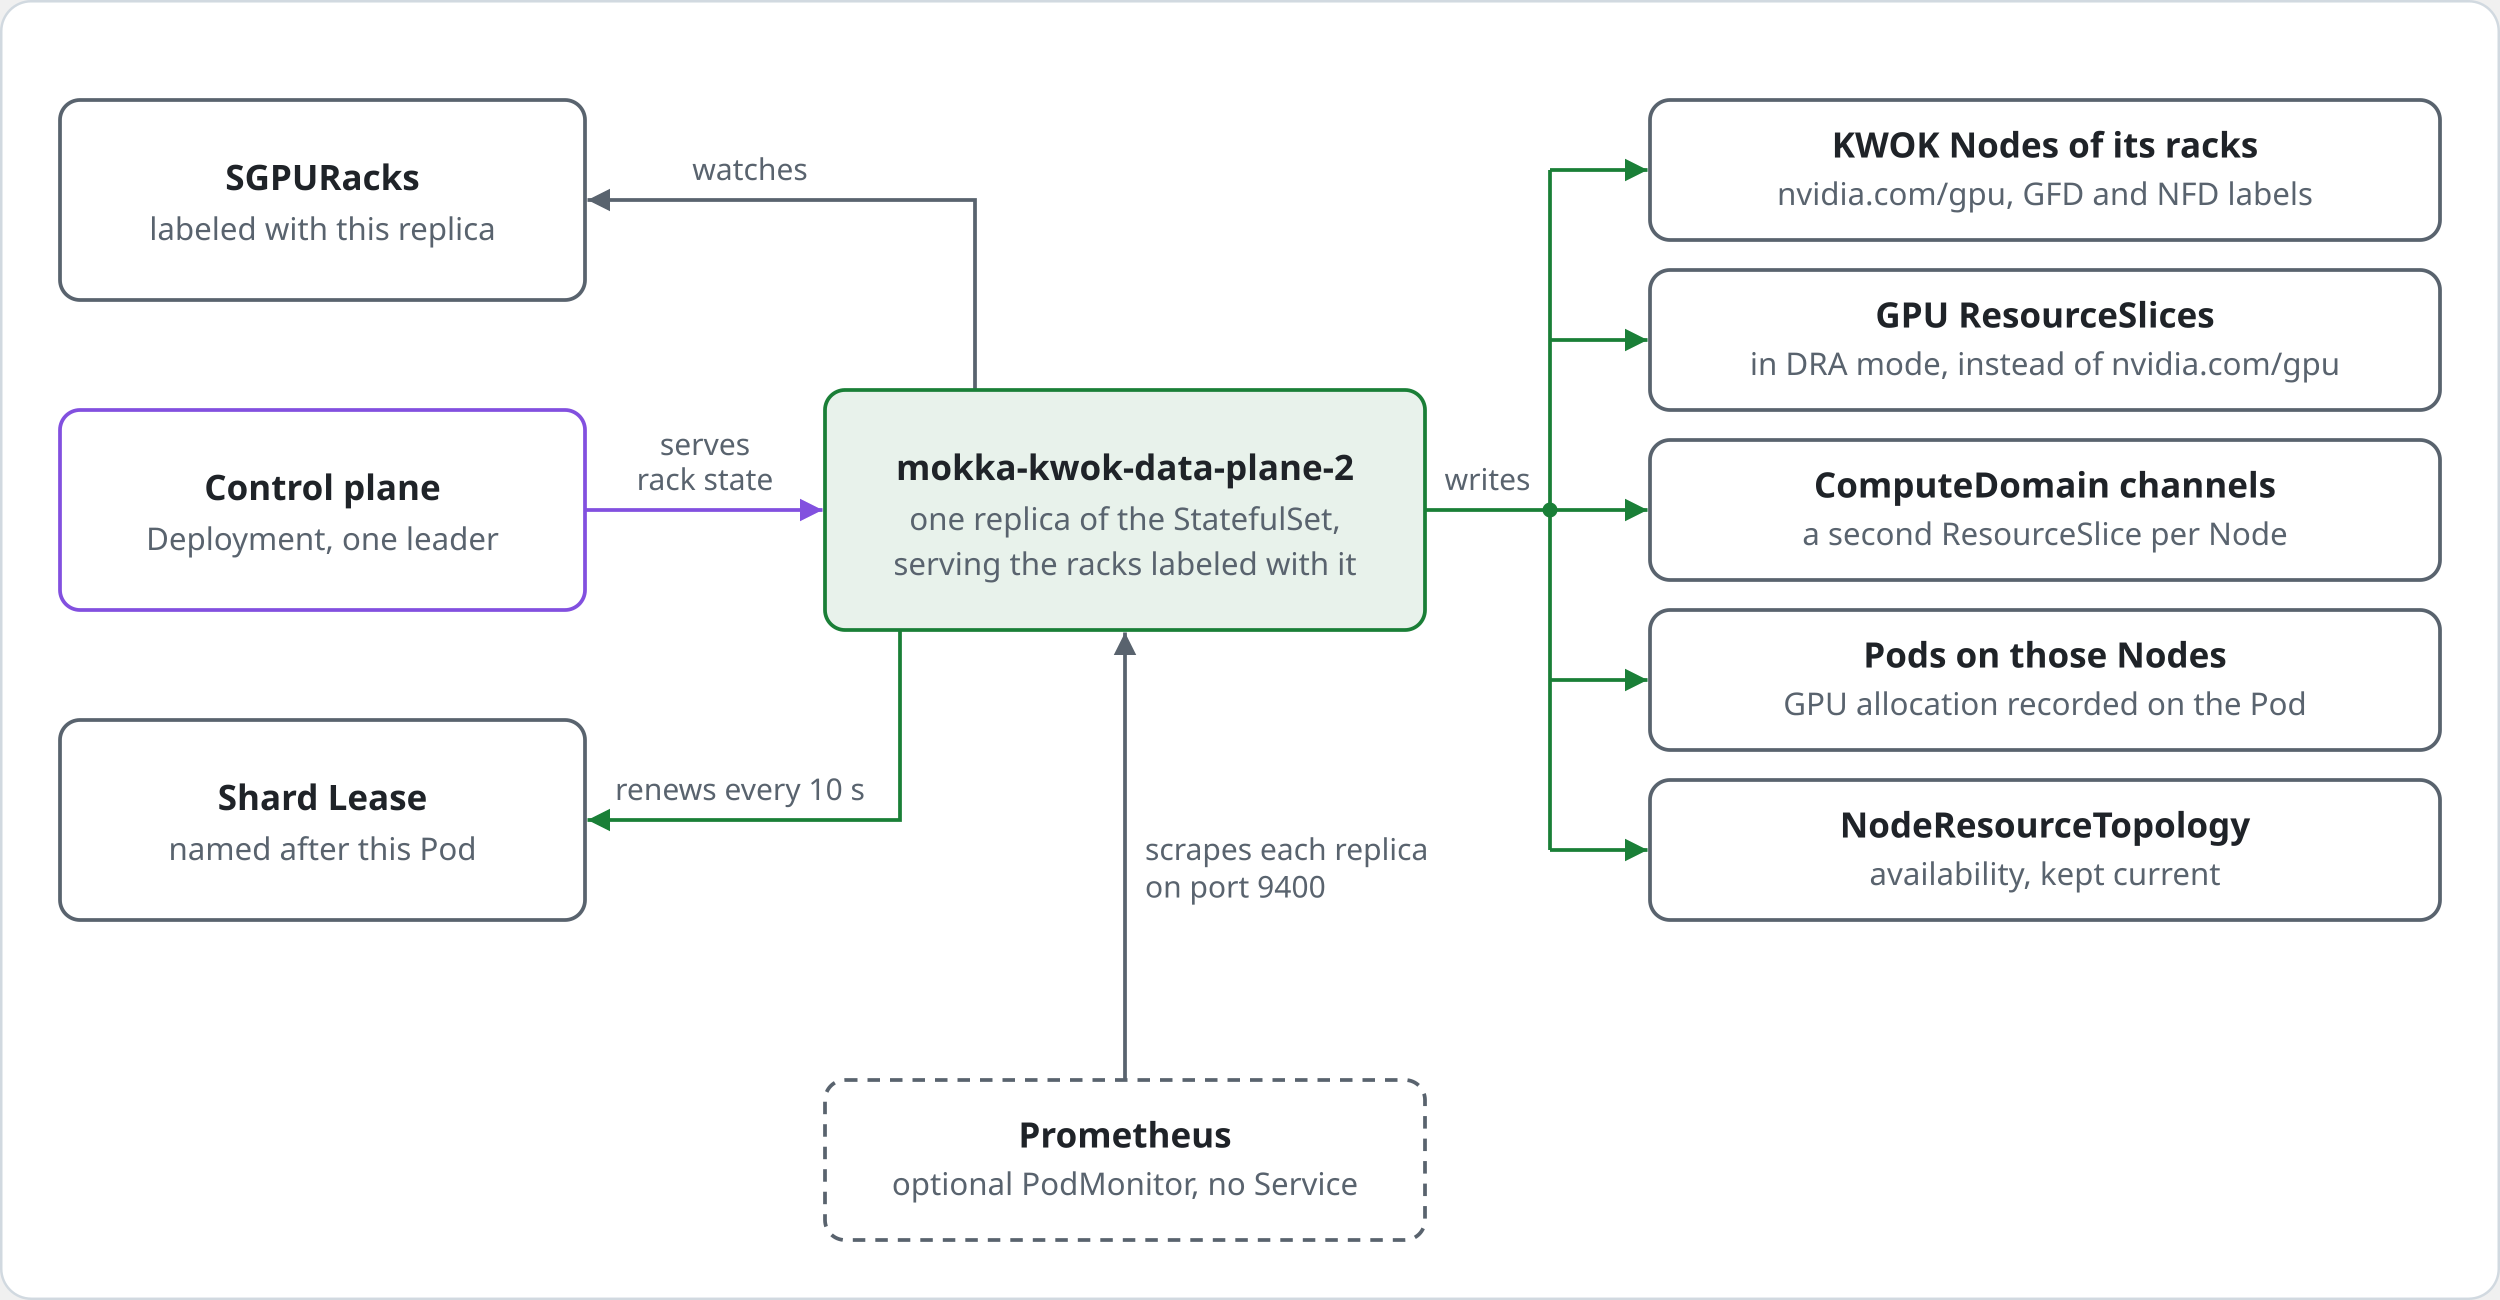
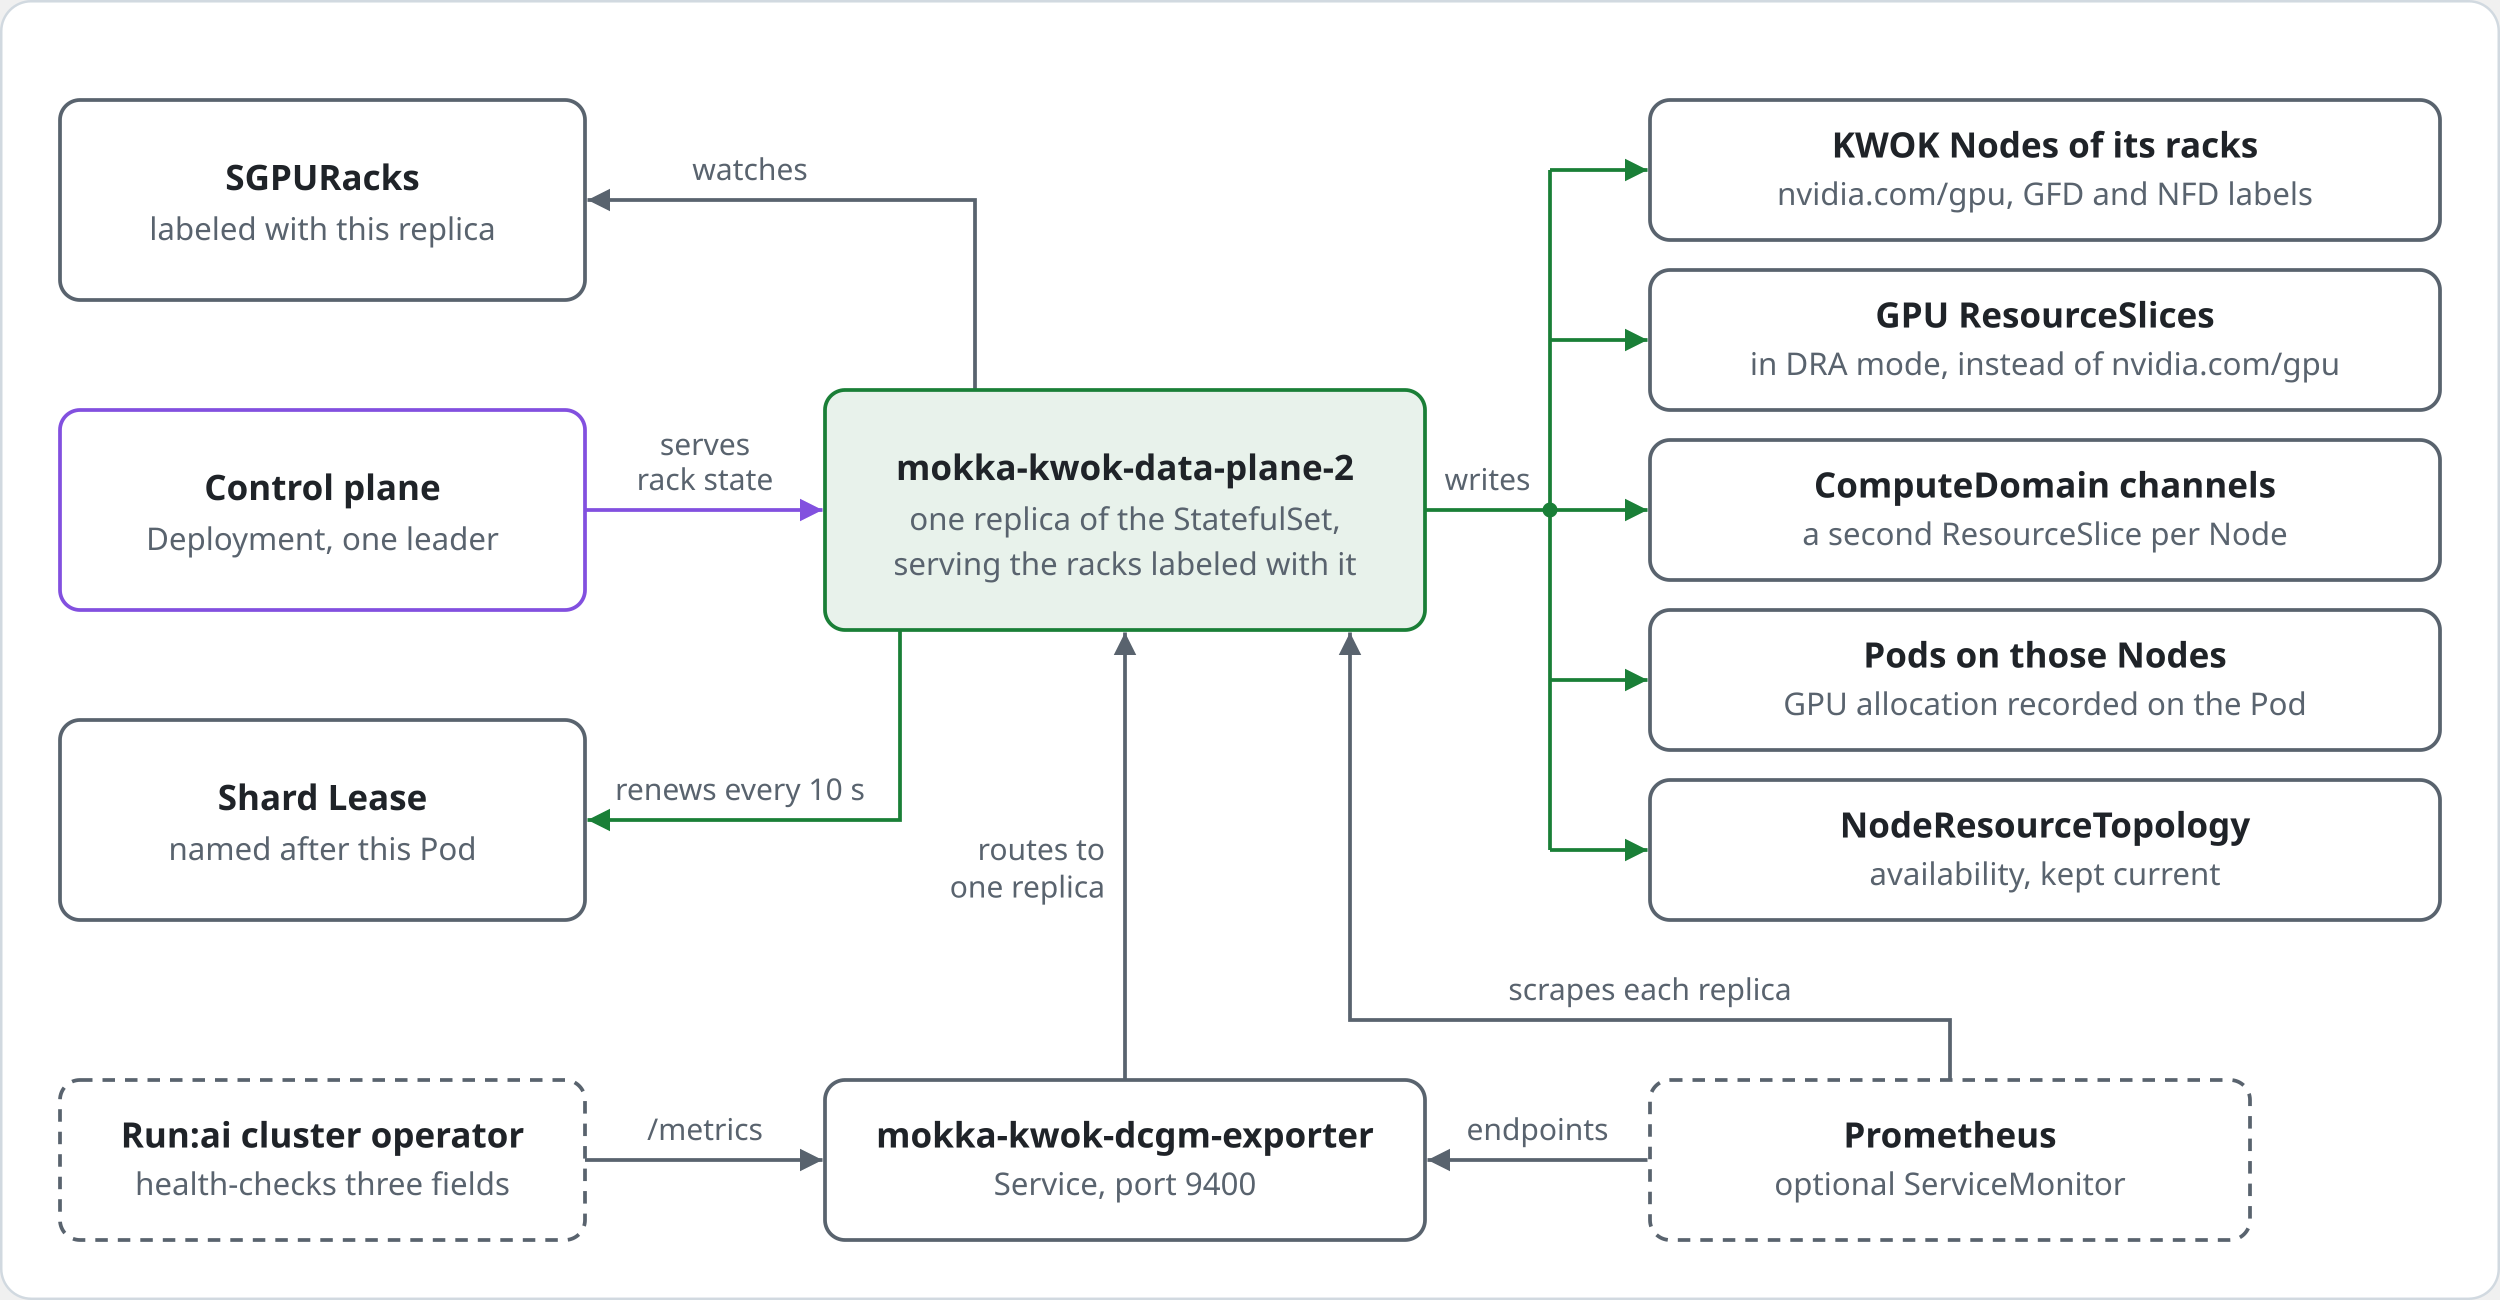
<svg xmlns="http://www.w3.org/2000/svg" viewBox="0 0 1000 520" width="1000" height="520" role="img" aria-labelledby="title desc">
  <style>
    .panel { fill: #ffffff; stroke: #d1d9e0; }
    text { font-family: -apple-system, BlinkMacSystemFont, "Segoe UI", "Noto Sans", Helvetica, Arial, sans-serif; fill: #1f2328; }
    .title { font-size: 14px; font-weight: 600; }
    .body { font-size: 12.5px; fill: #59636e; }
    .label { font-size: 12px; fill: #59636e; }
    .box { fill: #ffffff; stroke-width: 1.5; }
    .dashed { stroke-dasharray: 5 4; }
    .wire { fill: none; stroke-width: 1.5; }
    .b-cp, .w-cp { stroke: #8250df; }
    .b-dp, .w-dp { stroke: #1a7f37; }
    .b-obj { stroke: #59636e; }
    .b-ext, .w-ext { stroke: #59636e; }
    .h-cp { fill: #8250df; }
    .h-dp { fill: #1a7f37; }
    .h-ext { fill: #59636e; }
    .f-dp { fill: #1a7f37; fill-opacity: 0.1; }
    @media (prefers-color-scheme: dark) {
      .panel { fill: #0d1117; stroke: #3d444d; }
      text { fill: #f0f6fc; }
      .body, .label { fill: #9198a1; }
      .box { fill: #0d1117; }
      .b-cp, .w-cp { stroke: #ab7df8; }
      .b-dp, .w-dp { stroke: #3fb950; }
      .b-obj { stroke: #9198a1; }
      .b-ext, .w-ext { stroke: #9198a1; }
      .h-cp { fill: #ab7df8; }
      .h-dp { fill: #3fb950; }
      .h-ext { fill: #9198a1; }
      .f-dp { fill: #3fb950; fill-opacity: 0.16; }
    }
  </style>
  <defs>
    <marker id="arrow-cp" viewBox="0 0 10 10" refX="10" refY="5" markerWidth="9" markerHeight="9" markerUnits="userSpaceOnUse" orient="auto">
      <path class="h-cp" d="M0,0 L10,5 L0,10 z" />
    </marker>
    <marker id="arrow-dp" viewBox="0 0 10 10" refX="10" refY="5" markerWidth="9" markerHeight="9" markerUnits="userSpaceOnUse" orient="auto">
      <path class="h-dp" d="M0,0 L10,5 L0,10 z" />
    </marker>
    <marker id="arrow-ext" viewBox="0 0 10 10" refX="10" refY="5" markerWidth="9" markerHeight="9" markerUnits="userSpaceOnUse" orient="auto">
      <path class="h-ext" d="M0,0 L10,5 L0,10 z" />
    </marker>
  </defs>
  <rect class="panel" x="0.5" y="0.5" width="999" height="519" rx="12" />
  <rect class="box b-obj" x="24" y="40" width="210" height="80" rx="8" />
  <text class="title" x="129" y="76" text-anchor="middle">SGPURacks</text>
  <text class="body" x="129" y="96" text-anchor="middle">labeled with this replica</text>
  <rect class="box b-cp" x="24" y="164" width="210" height="80" rx="8" />
  <text class="title" x="129" y="200" text-anchor="middle">Control plane</text>
  <text class="body" x="129" y="220" text-anchor="middle">Deployment, one leader</text>
  <rect class="box b-obj" x="24" y="288" width="210" height="80" rx="8" />
  <text class="title" x="129" y="324" text-anchor="middle">Shard Lease</text>
  <text class="body" x="129" y="344" text-anchor="middle">named after this Pod</text>
  <path class="wire w-ext" d="M390,156 V80 H235" marker-end="url(#arrow-ext)" />
  <text class="label" x="300" y="72" text-anchor="middle">watches</text>
  <path class="wire w-cp" d="M234,204 H329" marker-end="url(#arrow-cp)" />
  <text class="label" x="282" y="182" text-anchor="middle">serves</text>
  <text class="label" x="282" y="196" text-anchor="middle">rack state</text>
  <path class="wire w-dp" d="M360,252 V328 H235" marker-end="url(#arrow-dp)" />
  <text class="label" x="296" y="320" text-anchor="middle">renews every 10 s</text>
  <rect class="box b-dp" x="330" y="156" width="240" height="96" rx="8" />
  <rect class="f-dp" x="330" y="156" width="240" height="96" rx="8" />
  <text class="title" x="450" y="192" text-anchor="middle">mokka-kwok-data-plane-2</text>
  <text class="body" x="450" y="212" text-anchor="middle">one replica of the StatefulSet,</text>
  <text class="body" x="450" y="230" text-anchor="middle">serving the racks labeled with it</text>
  <path class="wire w-dp" d="M570,204 H620" />
  <path class="wire w-dp" d="M620,68 V340" />
  <circle class="h-dp" cx="620" cy="204" r="3" />
  <text class="label" x="595" y="196" text-anchor="middle">writes</text>
  <path class="wire w-dp" d="M620,68 H659" marker-end="url(#arrow-dp)" />
  <path class="wire w-dp" d="M620,136 H659" marker-end="url(#arrow-dp)" />
  <path class="wire w-dp" d="M620,204 H659" marker-end="url(#arrow-dp)" />
  <path class="wire w-dp" d="M620,272 H659" marker-end="url(#arrow-dp)" />
  <path class="wire w-dp" d="M620,340 H659" marker-end="url(#arrow-dp)" />
  <rect class="box b-obj" x="660" y="40" width="316" height="56" rx="8" />
  <text class="title" x="818" y="63" text-anchor="middle">KWOK Nodes of its racks</text>
  <text class="body" x="818" y="82" text-anchor="middle">nvidia.com/gpu, GFD and NFD labels</text>
  <rect class="box b-obj" x="660" y="108" width="316" height="56" rx="8" />
  <text class="title" x="818" y="131" text-anchor="middle">GPU ResourceSlices</text>
  <text class="body" x="818" y="150" text-anchor="middle">in DRA mode, instead of nvidia.com/gpu</text>
  <rect class="box b-obj" x="660" y="176" width="316" height="56" rx="8" />
  <text class="title" x="818" y="199" text-anchor="middle">ComputeDomain channels</text>
  <text class="body" x="818" y="218" text-anchor="middle">a second ResourceSlice per Node</text>
  <rect class="box b-obj" x="660" y="244" width="316" height="56" rx="8" />
  <text class="title" x="818" y="267" text-anchor="middle">Pods on those Nodes</text>
  <text class="body" x="818" y="286" text-anchor="middle">GPU allocation recorded on the Pod</text>
  <rect class="box b-obj" x="660" y="312" width="316" height="56" rx="8" />
  <text class="title" x="818" y="335" text-anchor="middle">NodeResourceTopology</text>
  <text class="body" x="818" y="354" text-anchor="middle">availability, kept current</text>
-   <rect class="box b-ext dashed" x="330" y="432" width="240" height="64" rx="8" />
-   <text class="title" x="450" y="459" text-anchor="middle">Prometheus</text>
-   <text class="body" x="450" y="478" text-anchor="middle">optional PodMonitor, no Service</text>
+   <rect class="box b-ext dashed" x="24" y="432" width="210" height="64" rx="8" />
+   <text class="title" x="129" y="459" text-anchor="middle">Run:ai cluster operator</text>
+   <text class="body" x="129" y="478" text-anchor="middle">health-checks three fields</text>
+   <rect class="box b-obj" x="330" y="432" width="240" height="64" rx="8" />
+   <text class="title" x="450" y="459" text-anchor="middle">mokka-kwok-dcgm-exporter</text>
+   <text class="body" x="450" y="478" text-anchor="middle">Service, port 9400</text>
+   <rect class="box b-ext dashed" x="660" y="432" width="240" height="64" rx="8" />
+   <text class="title" x="780" y="459" text-anchor="middle">Prometheus</text>
+   <text class="body" x="780" y="478" text-anchor="middle">optional ServiceMonitor</text>
+   <path class="wire w-ext" d="M234,464 H329" marker-end="url(#arrow-ext)" />
+   <text class="label" x="282" y="456" text-anchor="middle">/metrics</text>
+   <path class="wire w-ext" d="M659,464 H571" marker-end="url(#arrow-ext)" />
+   <text class="label" x="615" y="456" text-anchor="middle">endpoints</text>
  <path class="wire w-ext" d="M450,432 V253" marker-end="url(#arrow-ext)" />
-   <text class="label" x="458" y="344">scrapes each replica</text>
-   <text class="label" x="458" y="359">on port 9400</text>
+   <text class="label" x="442" y="344" text-anchor="end">routes to</text>
+   <text class="label" x="442" y="359" text-anchor="end">one replica</text>
+   <path class="wire w-ext" d="M780,432 V408 H540 V253" marker-end="url(#arrow-ext)" />
+   <text class="label" x="660" y="400" text-anchor="middle">scrapes each replica</text>
</svg>
